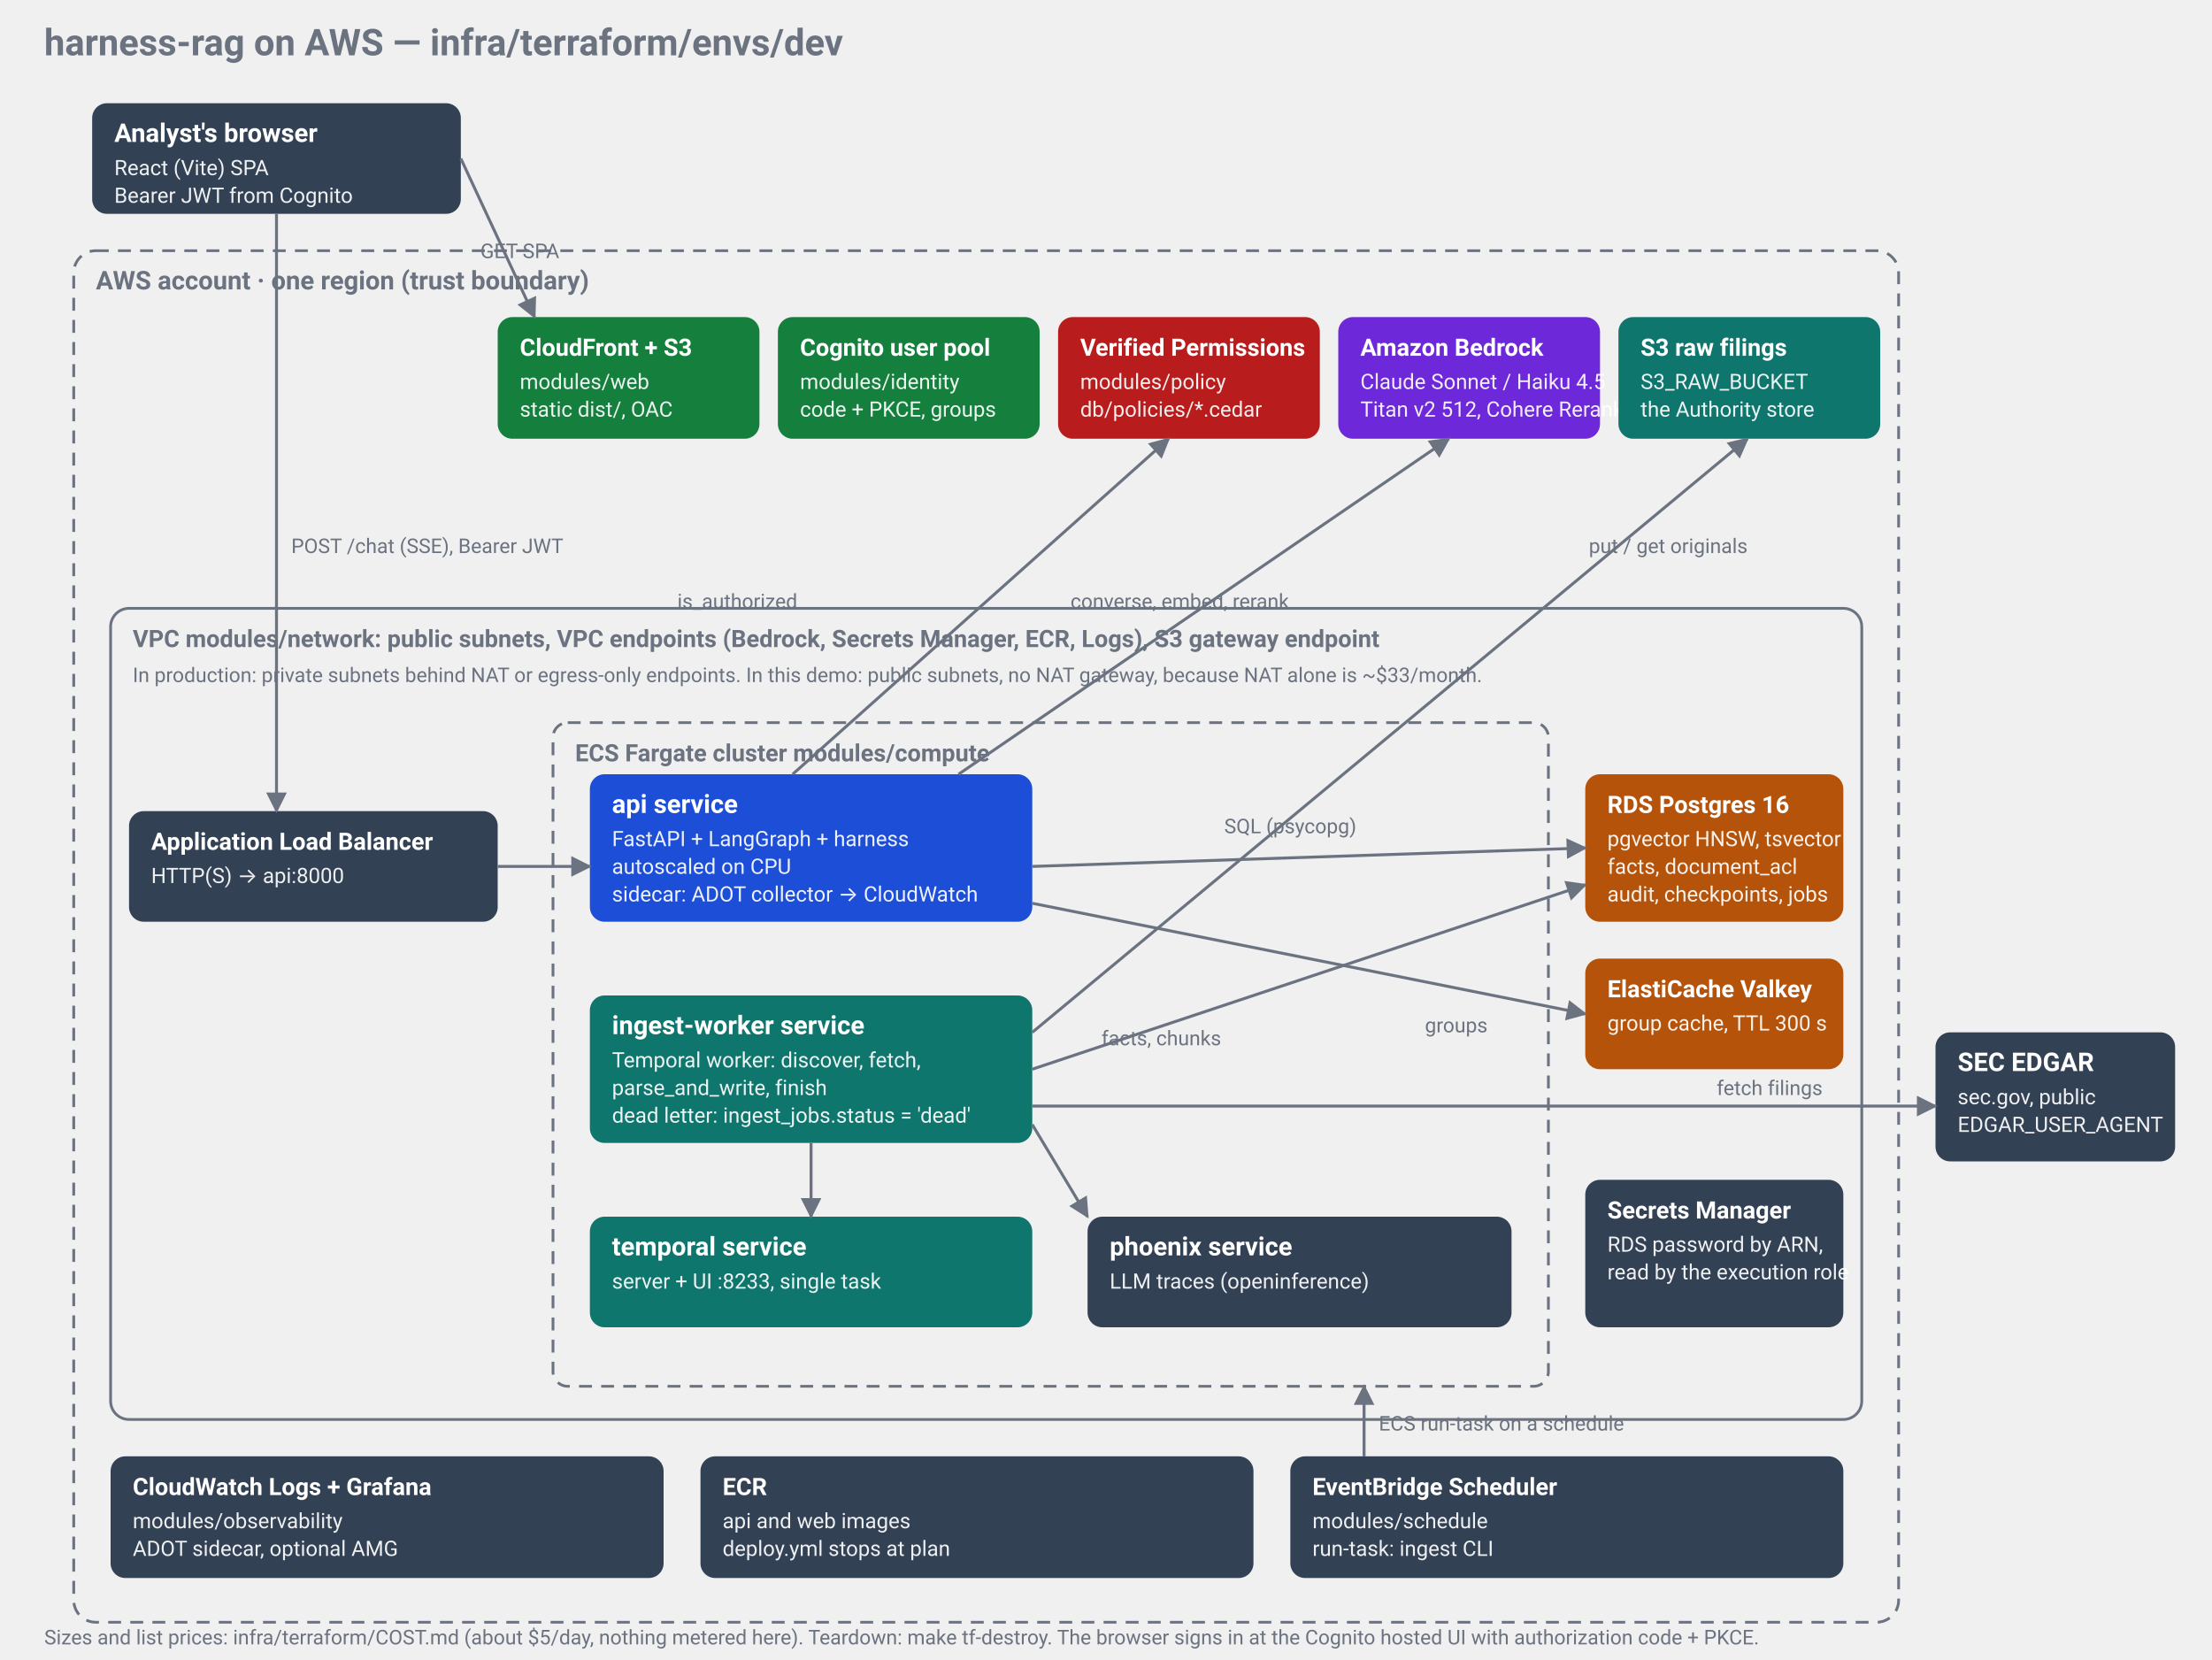
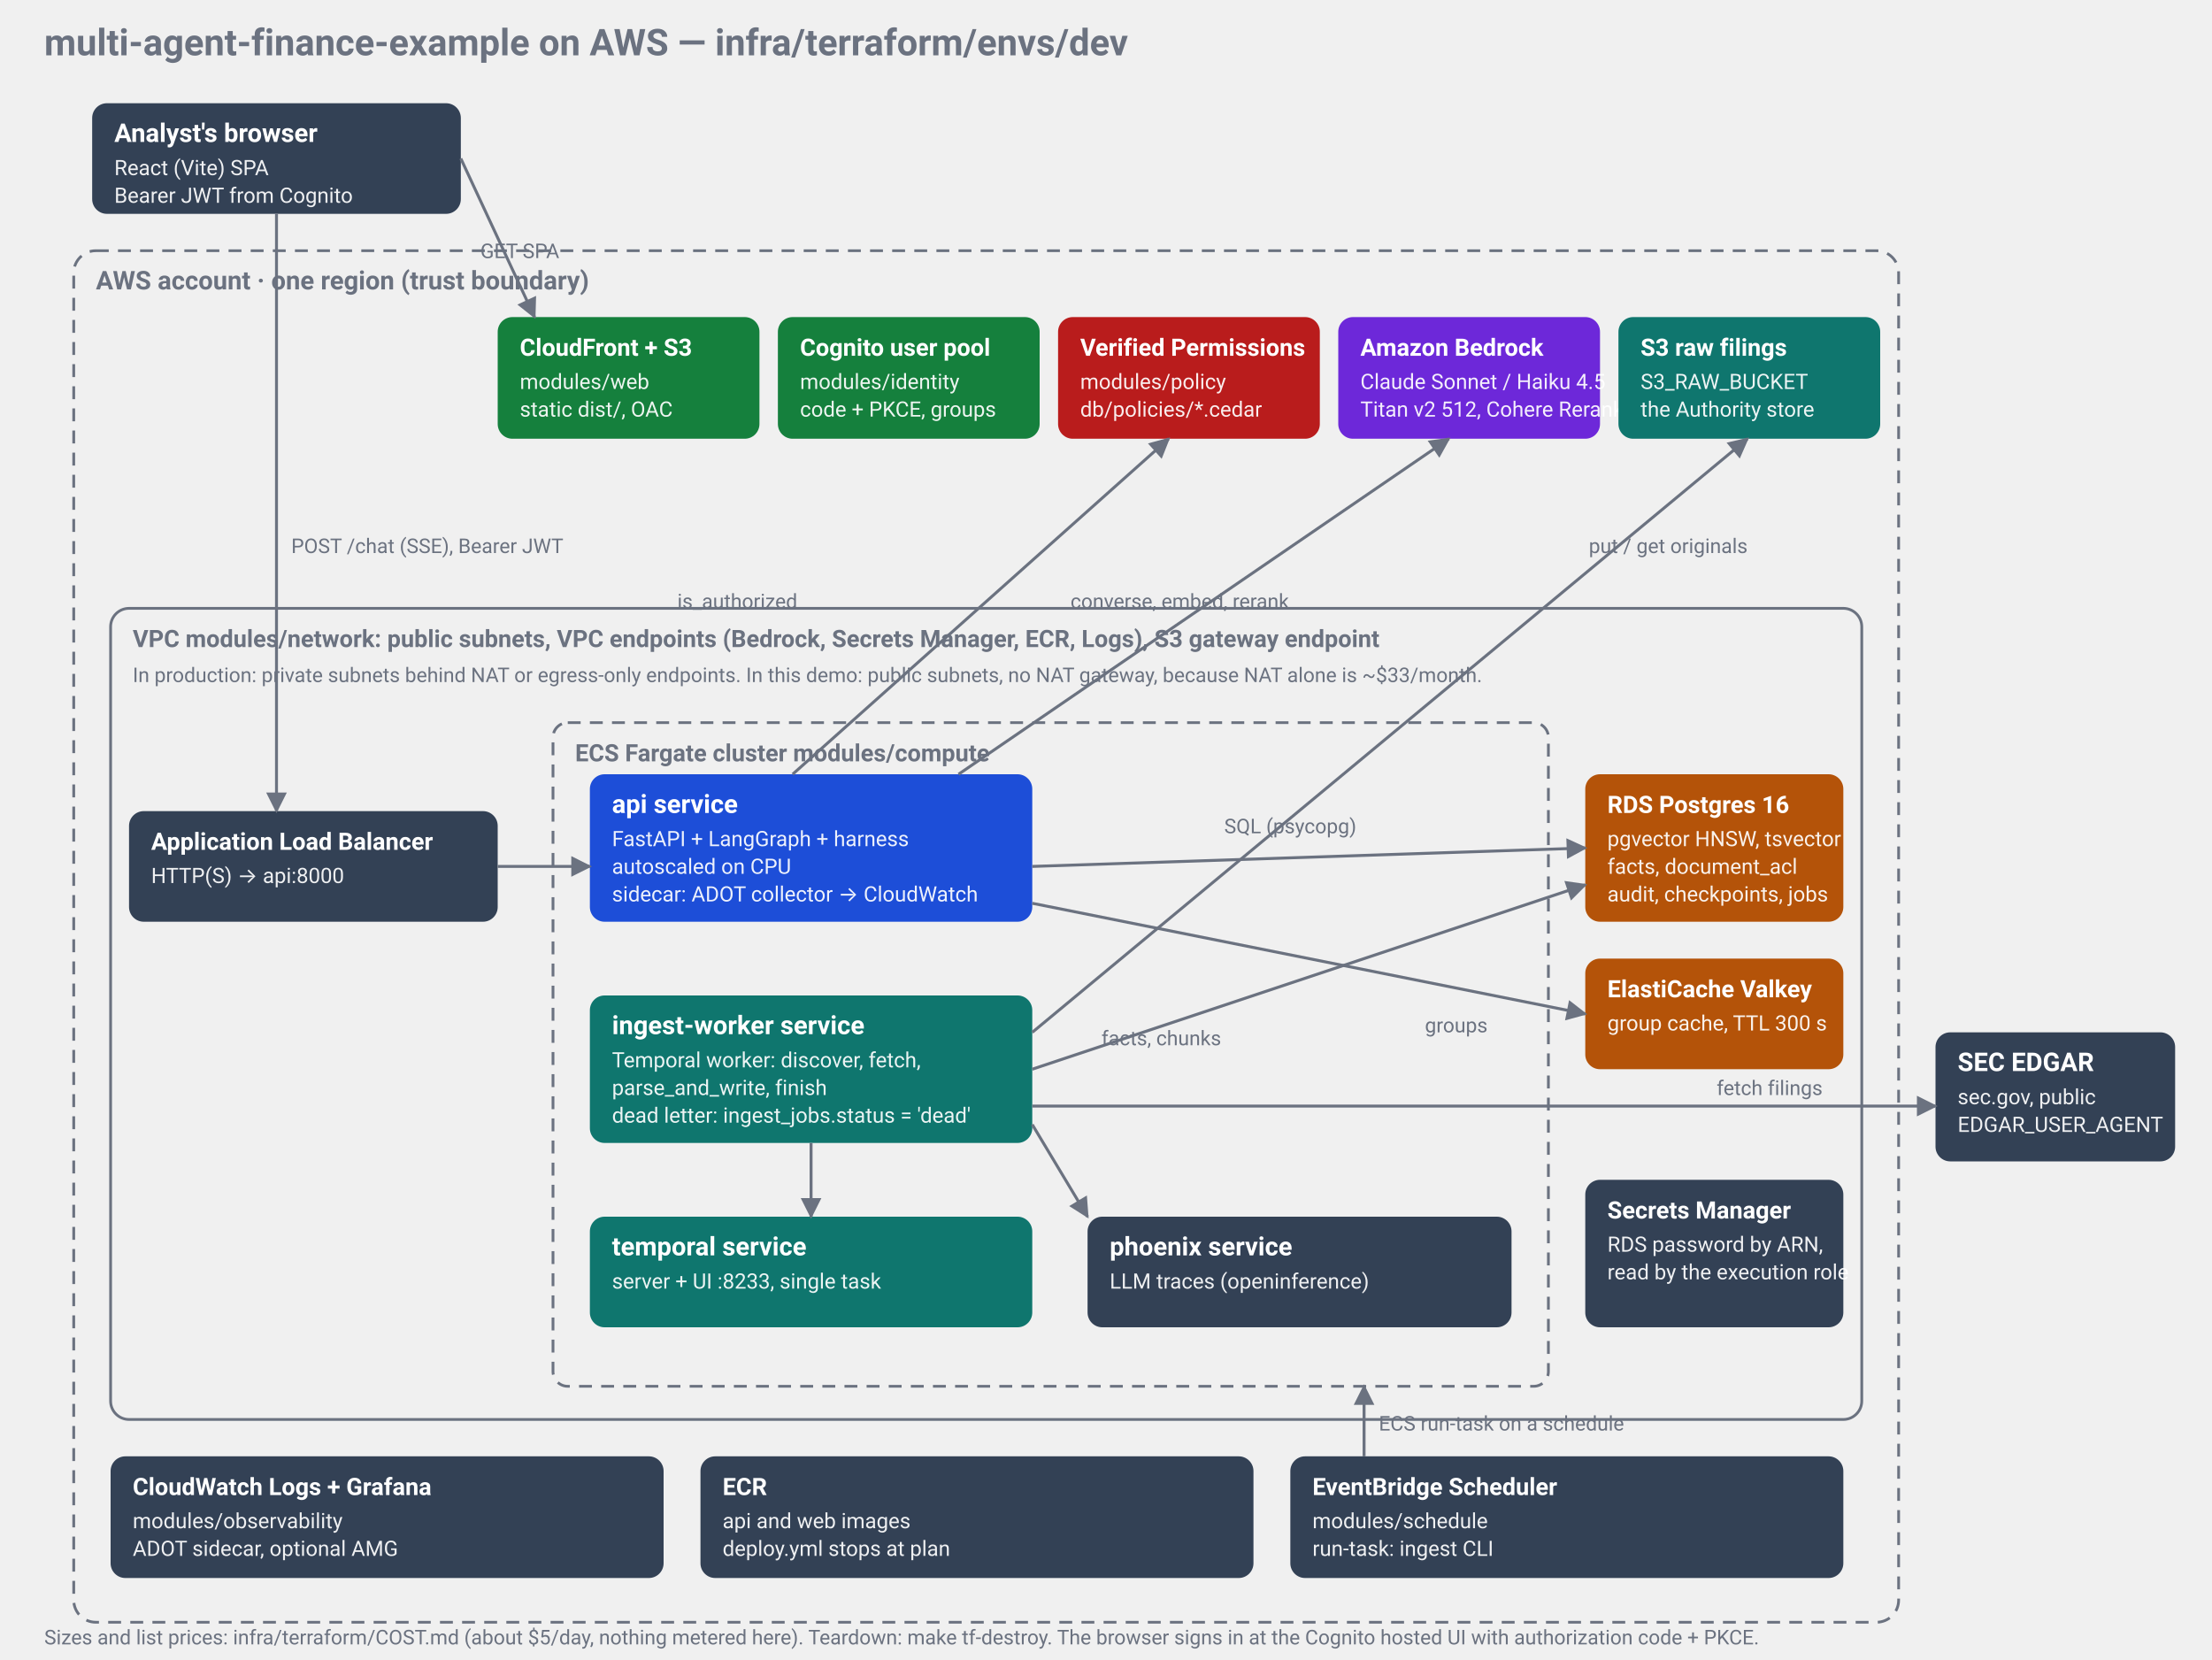
<svg xmlns="http://www.w3.org/2000/svg" viewBox="0 0 1200 900" width="1200" height="900" font-family="system-ui, -apple-system, Segoe UI, Roboto, sans-serif" font-size="13">
  <defs>
    <marker id="a" viewBox="0 0 10 10" refX="9" refY="5" markerWidth="7" markerHeight="7" orient="auto-start-reverse">
      <path d="M0,0 L10,5 L0,10 z" fill="#6b7280" />
    </marker>
  </defs>
-   <text x="24" y="30" font-size="20" font-weight="600" fill="#6b7280">harness-rag on AWS — infra/terraform/envs/dev</text>
+   <text x="24" y="30" font-size="20" font-weight="600" fill="#6b7280">multi-agent-finance-example on AWS — infra/terraform/envs/dev</text>
  <rect x="50" y="56" width="200" height="60" rx="8" fill="#334155" />
  <text x="62" y="77" font-size="14" font-weight="600" fill="#fff">Analyst's browser</text>
  <text x="62" y="95" font-size="11.5" fill="#fff" opacity="0.92">React (Vite) SPA</text>
  <text x="62" y="110" font-size="11.5" fill="#fff" opacity="0.92">Bearer JWT from Cognito</text>
  <rect x="1050" y="560" width="130" height="70" rx="8" fill="#334155" />
  <text x="1062" y="581" font-size="14" font-weight="600" fill="#fff">SEC EDGAR</text>
  <text x="1062" y="599" font-size="11.5" fill="#fff" opacity="0.92">sec.gov, public</text>
  <text x="1062" y="614" font-size="11.5" fill="#fff" opacity="0.92">EDGAR_USER_AGENT</text>
  <rect x="40" y="136" width="990" height="744" rx="12" fill="none" stroke="#6b7280" stroke-width="1.5" stroke-dasharray="7 5" />
  <text x="52" y="157" font-size="14" font-weight="600" fill="#6b7280">AWS account · one region  (trust boundary)</text>
  <rect x="270" y="172" width="142" height="66" rx="8" fill="#15803d" />
  <text x="282" y="193" font-size="13" font-weight="600" fill="#fff">CloudFront + S3</text>
  <text x="282" y="211" font-size="11.5" fill="#fff" opacity="0.92">modules/web</text>
  <text x="282" y="226" font-size="11.5" fill="#fff" opacity="0.92">static dist/, OAC</text>
  <rect x="422" y="172" width="142" height="66" rx="8" fill="#15803d" />
  <text x="434" y="193" font-size="13" font-weight="600" fill="#fff">Cognito user pool</text>
  <text x="434" y="211" font-size="11.5" fill="#fff" opacity="0.92">modules/identity</text>
  <text x="434" y="226" font-size="11.5" fill="#fff" opacity="0.92">code + PKCE, groups</text>
  <rect x="574" y="172" width="142" height="66" rx="8" fill="#b91c1c" />
  <text x="586" y="193" font-size="13" font-weight="600" fill="#fff">Verified Permissions</text>
  <text x="586" y="211" font-size="11.5" fill="#fff" opacity="0.92">modules/policy</text>
  <text x="586" y="226" font-size="11.5" fill="#fff" opacity="0.92">db/policies/*.cedar</text>
  <rect x="726" y="172" width="142" height="66" rx="8" fill="#6d28d9" />
  <text x="738" y="193" font-size="13" font-weight="600" fill="#fff">Amazon Bedrock</text>
  <text x="738" y="211" font-size="11.5" fill="#fff" opacity="0.92">Claude Sonnet / Haiku 4.5</text>
  <text x="738" y="226" font-size="11.5" fill="#fff" opacity="0.92">Titan v2 512, Cohere Rerank</text>
  <rect x="878" y="172" width="142" height="66" rx="8" fill="#0f766e" />
  <text x="890" y="193" font-size="13" font-weight="600" fill="#fff">S3 raw filings</text>
  <text x="890" y="211" font-size="11.5" fill="#fff" opacity="0.92">S3_RAW_BUCKET</text>
  <text x="890" y="226" font-size="11.5" fill="#fff" opacity="0.92">the Authority store</text>
  <rect x="60" y="330" width="950" height="440" rx="10" fill="none" stroke="#6b7280" stroke-width="1.5" />
  <text x="72" y="351" font-size="13" font-weight="600" fill="#6b7280">VPC  modules/network: public subnets, VPC endpoints (Bedrock, Secrets Manager, ECR, Logs), S3 gateway endpoint</text>
  <text x="72" y="370" font-size="11" fill="#6b7280">In production: private subnets behind NAT or egress-only endpoints.  In this demo: public subnets, no NAT gateway, because NAT alone is ~$33/month.</text>
  <rect x="70" y="440" width="200" height="60" rx="8" fill="#334155" />
  <text x="82" y="461" font-size="13" font-weight="600" fill="#fff">Application Load Balancer</text>
  <text x="82" y="479" font-size="11.5" fill="#fff" opacity="0.92">HTTP(S) → api:8000</text>
  <rect x="300" y="392" width="540" height="360" rx="8" fill="none" stroke="#6b7280" stroke-width="1.5" stroke-dasharray="7 5" />
  <text x="312" y="413" font-size="13" font-weight="600" fill="#6b7280">ECS Fargate cluster  modules/compute</text>
  <rect x="320" y="420" width="240" height="80" rx="8" fill="#1d4ed8" />
  <text x="332" y="441" font-size="14" font-weight="600" fill="#fff">api service</text>
  <text x="332" y="459" font-size="11.5" fill="#fff" opacity="0.92">FastAPI + LangGraph + harness</text>
  <text x="332" y="474" font-size="11.5" fill="#fff" opacity="0.92">autoscaled on CPU</text>
  <text x="332" y="489" font-size="11.5" fill="#fff" opacity="0.92">sidecar: ADOT collector → CloudWatch</text>
  <rect x="320" y="540" width="240" height="80" rx="8" fill="#0f766e" />
  <text x="332" y="561" font-size="14" font-weight="600" fill="#fff">ingest-worker service</text>
  <text x="332" y="579" font-size="11.5" fill="#fff" opacity="0.92">Temporal worker: discover, fetch,</text>
  <text x="332" y="594" font-size="11.5" fill="#fff" opacity="0.92">parse_and_write, finish</text>
  <text x="332" y="609" font-size="11.5" fill="#fff" opacity="0.92">dead letter: ingest_jobs.status = 'dead'</text>
  <rect x="320" y="660" width="240" height="60" rx="8" fill="#0f766e" />
  <text x="332" y="681" font-size="14" font-weight="600" fill="#fff">temporal service</text>
  <text x="332" y="699" font-size="11.5" fill="#fff" opacity="0.92">server + UI :8233, single task</text>
  <rect x="590" y="660" width="230" height="60" rx="8" fill="#334155" />
  <text x="602" y="681" font-size="14" font-weight="600" fill="#fff">phoenix service</text>
  <text x="602" y="699" font-size="11.5" fill="#fff" opacity="0.92">LLM traces (openinference)</text>
  <rect x="860" y="420" width="140" height="80" rx="8" fill="#b45309" />
  <text x="872" y="441" font-size="13" font-weight="600" fill="#fff">RDS Postgres 16</text>
  <text x="872" y="459" font-size="11.5" fill="#fff" opacity="0.92">pgvector HNSW, tsvector</text>
  <text x="872" y="474" font-size="11.5" fill="#fff" opacity="0.92">facts, document_acl</text>
  <text x="872" y="489" font-size="11.5" fill="#fff" opacity="0.92">audit, checkpoints, jobs</text>
  <rect x="860" y="520" width="140" height="60" rx="8" fill="#b45309" />
  <text x="872" y="541" font-size="13" font-weight="600" fill="#fff">ElastiCache Valkey</text>
  <text x="872" y="559" font-size="11.5" fill="#fff" opacity="0.92">group cache, TTL 300 s</text>
  <rect x="860" y="640" width="140" height="80" rx="8" fill="#334155" />
  <text x="872" y="661" font-size="13" font-weight="600" fill="#fff">Secrets Manager</text>
  <text x="872" y="679" font-size="11.5" fill="#fff" opacity="0.92">RDS password by ARN,</text>
  <text x="872" y="694" font-size="11.5" fill="#fff" opacity="0.92">read by the execution role</text>
  <rect x="60" y="790" width="300" height="66" rx="8" fill="#334155" />
  <text x="72" y="811" font-size="13" font-weight="600" fill="#fff">CloudWatch Logs + Grafana</text>
  <text x="72" y="829" font-size="11.5" fill="#fff" opacity="0.92">modules/observability</text>
  <text x="72" y="844" font-size="11.5" fill="#fff" opacity="0.92">ADOT sidecar, optional AMG</text>
  <rect x="380" y="790" width="300" height="66" rx="8" fill="#334155" />
  <text x="392" y="811" font-size="13" font-weight="600" fill="#fff">ECR</text>
  <text x="392" y="829" font-size="11.5" fill="#fff" opacity="0.92">api and web images</text>
  <text x="392" y="844" font-size="11.5" fill="#fff" opacity="0.92">deploy.yml stops at plan</text>
  <rect x="700" y="790" width="300" height="66" rx="8" fill="#334155" />
  <text x="712" y="811" font-size="13" font-weight="600" fill="#fff">EventBridge Scheduler</text>
  <text x="712" y="829" font-size="11.5" fill="#fff" opacity="0.92">modules/schedule</text>
  <text x="712" y="844" font-size="11.5" fill="#fff" opacity="0.92">run-task: ingest CLI</text>
  <line x1="150" y1="116" x2="150" y2="440" stroke="#6b7280" stroke-width="1.6" marker-end="url(#a)" />
  <text x="158" y="300" font-size="11" fill="#6b7280" text-anchor="start">POST /chat (SSE), Bearer JWT</text>
  <line x1="250" y1="86" x2="290" y2="172" stroke="#6b7280" stroke-width="1.6" marker-end="url(#a)" />
  <text x="282" y="140" font-size="11" fill="#6b7280" text-anchor="middle">GET SPA</text>
  <line x1="270" y1="470" x2="320" y2="470" stroke="#6b7280" stroke-width="1.6" marker-end="url(#a)" />
  <line x1="560" y1="470" x2="860" y2="460" stroke="#6b7280" stroke-width="1.6" marker-end="url(#a)" />
  <text x="700" y="452" font-size="11" fill="#6b7280" text-anchor="middle">SQL (psycopg)</text>
  <line x1="560" y1="490" x2="860" y2="550" stroke="#6b7280" stroke-width="1.6" marker-end="url(#a)" />
  <text x="790" y="560" font-size="11" fill="#6b7280" text-anchor="middle">groups</text>
  <line x1="430" y1="420" x2="634" y2="238" stroke="#6b7280" stroke-width="1.6" marker-end="url(#a)" />
  <text x="400" y="330" font-size="11" fill="#6b7280" text-anchor="middle">is_authorized</text>
  <line x1="520" y1="420" x2="786" y2="238" stroke="#6b7280" stroke-width="1.6" marker-end="url(#a)" />
  <text x="640" y="330" font-size="11" fill="#6b7280" text-anchor="middle">converse, embed, rerank</text>
  <line x1="560" y1="560" x2="948" y2="238" stroke="#6b7280" stroke-width="1.6" marker-end="url(#a)" />
  <text x="905" y="300" font-size="11" fill="#6b7280" text-anchor="middle">put / get originals</text>
  <line x1="560" y1="580" x2="860" y2="480" stroke="#6b7280" stroke-width="1.6" marker-end="url(#a)" />
  <text x="630" y="567" font-size="11" fill="#6b7280" text-anchor="middle">facts, chunks</text>
  <line x1="560" y1="600" x2="1050" y2="600" stroke="#6b7280" stroke-width="1.6" marker-end="url(#a)" />
  <text x="960" y="594" font-size="11" fill="#6b7280" text-anchor="middle">fetch filings</text>
  <line x1="440" y1="620" x2="440" y2="660" stroke="#6b7280" stroke-width="1.6" marker-end="url(#a)" />
  <line x1="560" y1="610" x2="590" y2="660" stroke="#6b7280" stroke-width="1.6" marker-end="url(#a)" />
  <line x1="740" y1="790" x2="740" y2="752" stroke="#6b7280" stroke-width="1.6" marker-end="url(#a)" />
  <text x="748" y="776" font-size="11" fill="#6b7280">ECS run-task on a schedule</text>
  <text x="24" y="892" font-size="11" fill="#6b7280">Sizes and list prices: infra/terraform/COST.md (about $5/day, nothing metered here). Teardown: make tf-destroy. The browser signs in at the Cognito hosted UI with authorization code + PKCE.</text>
</svg>
